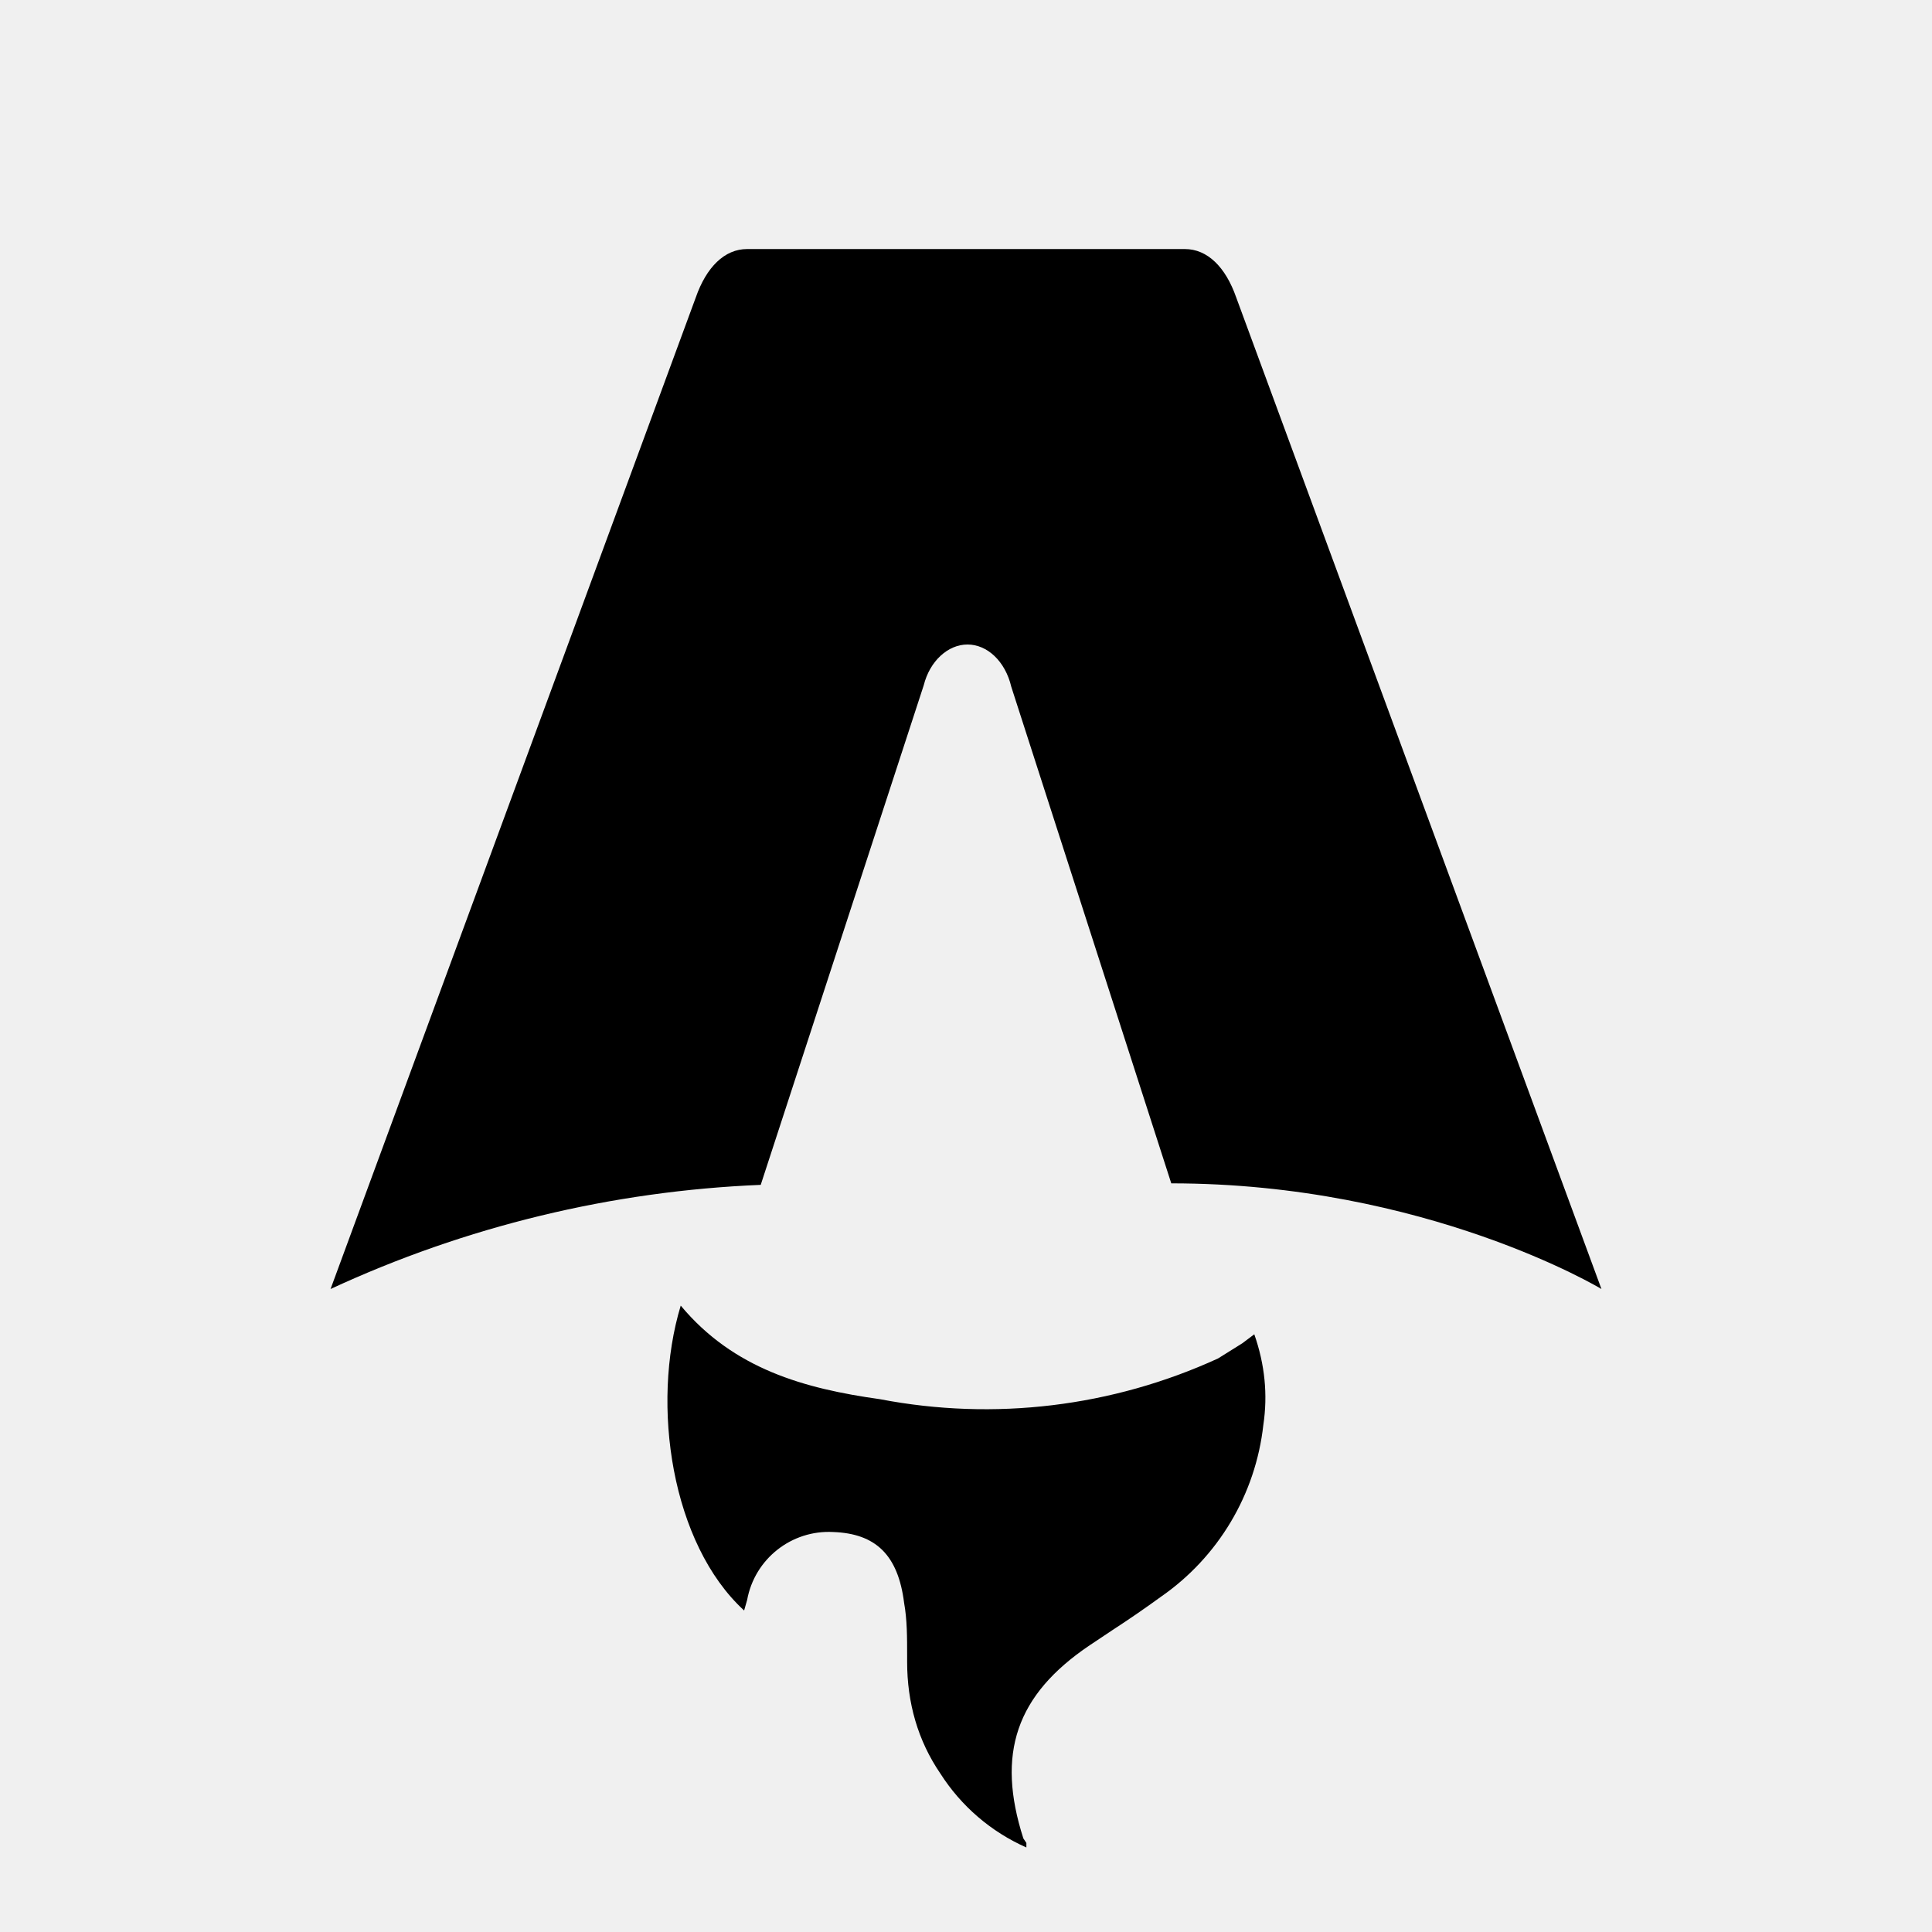
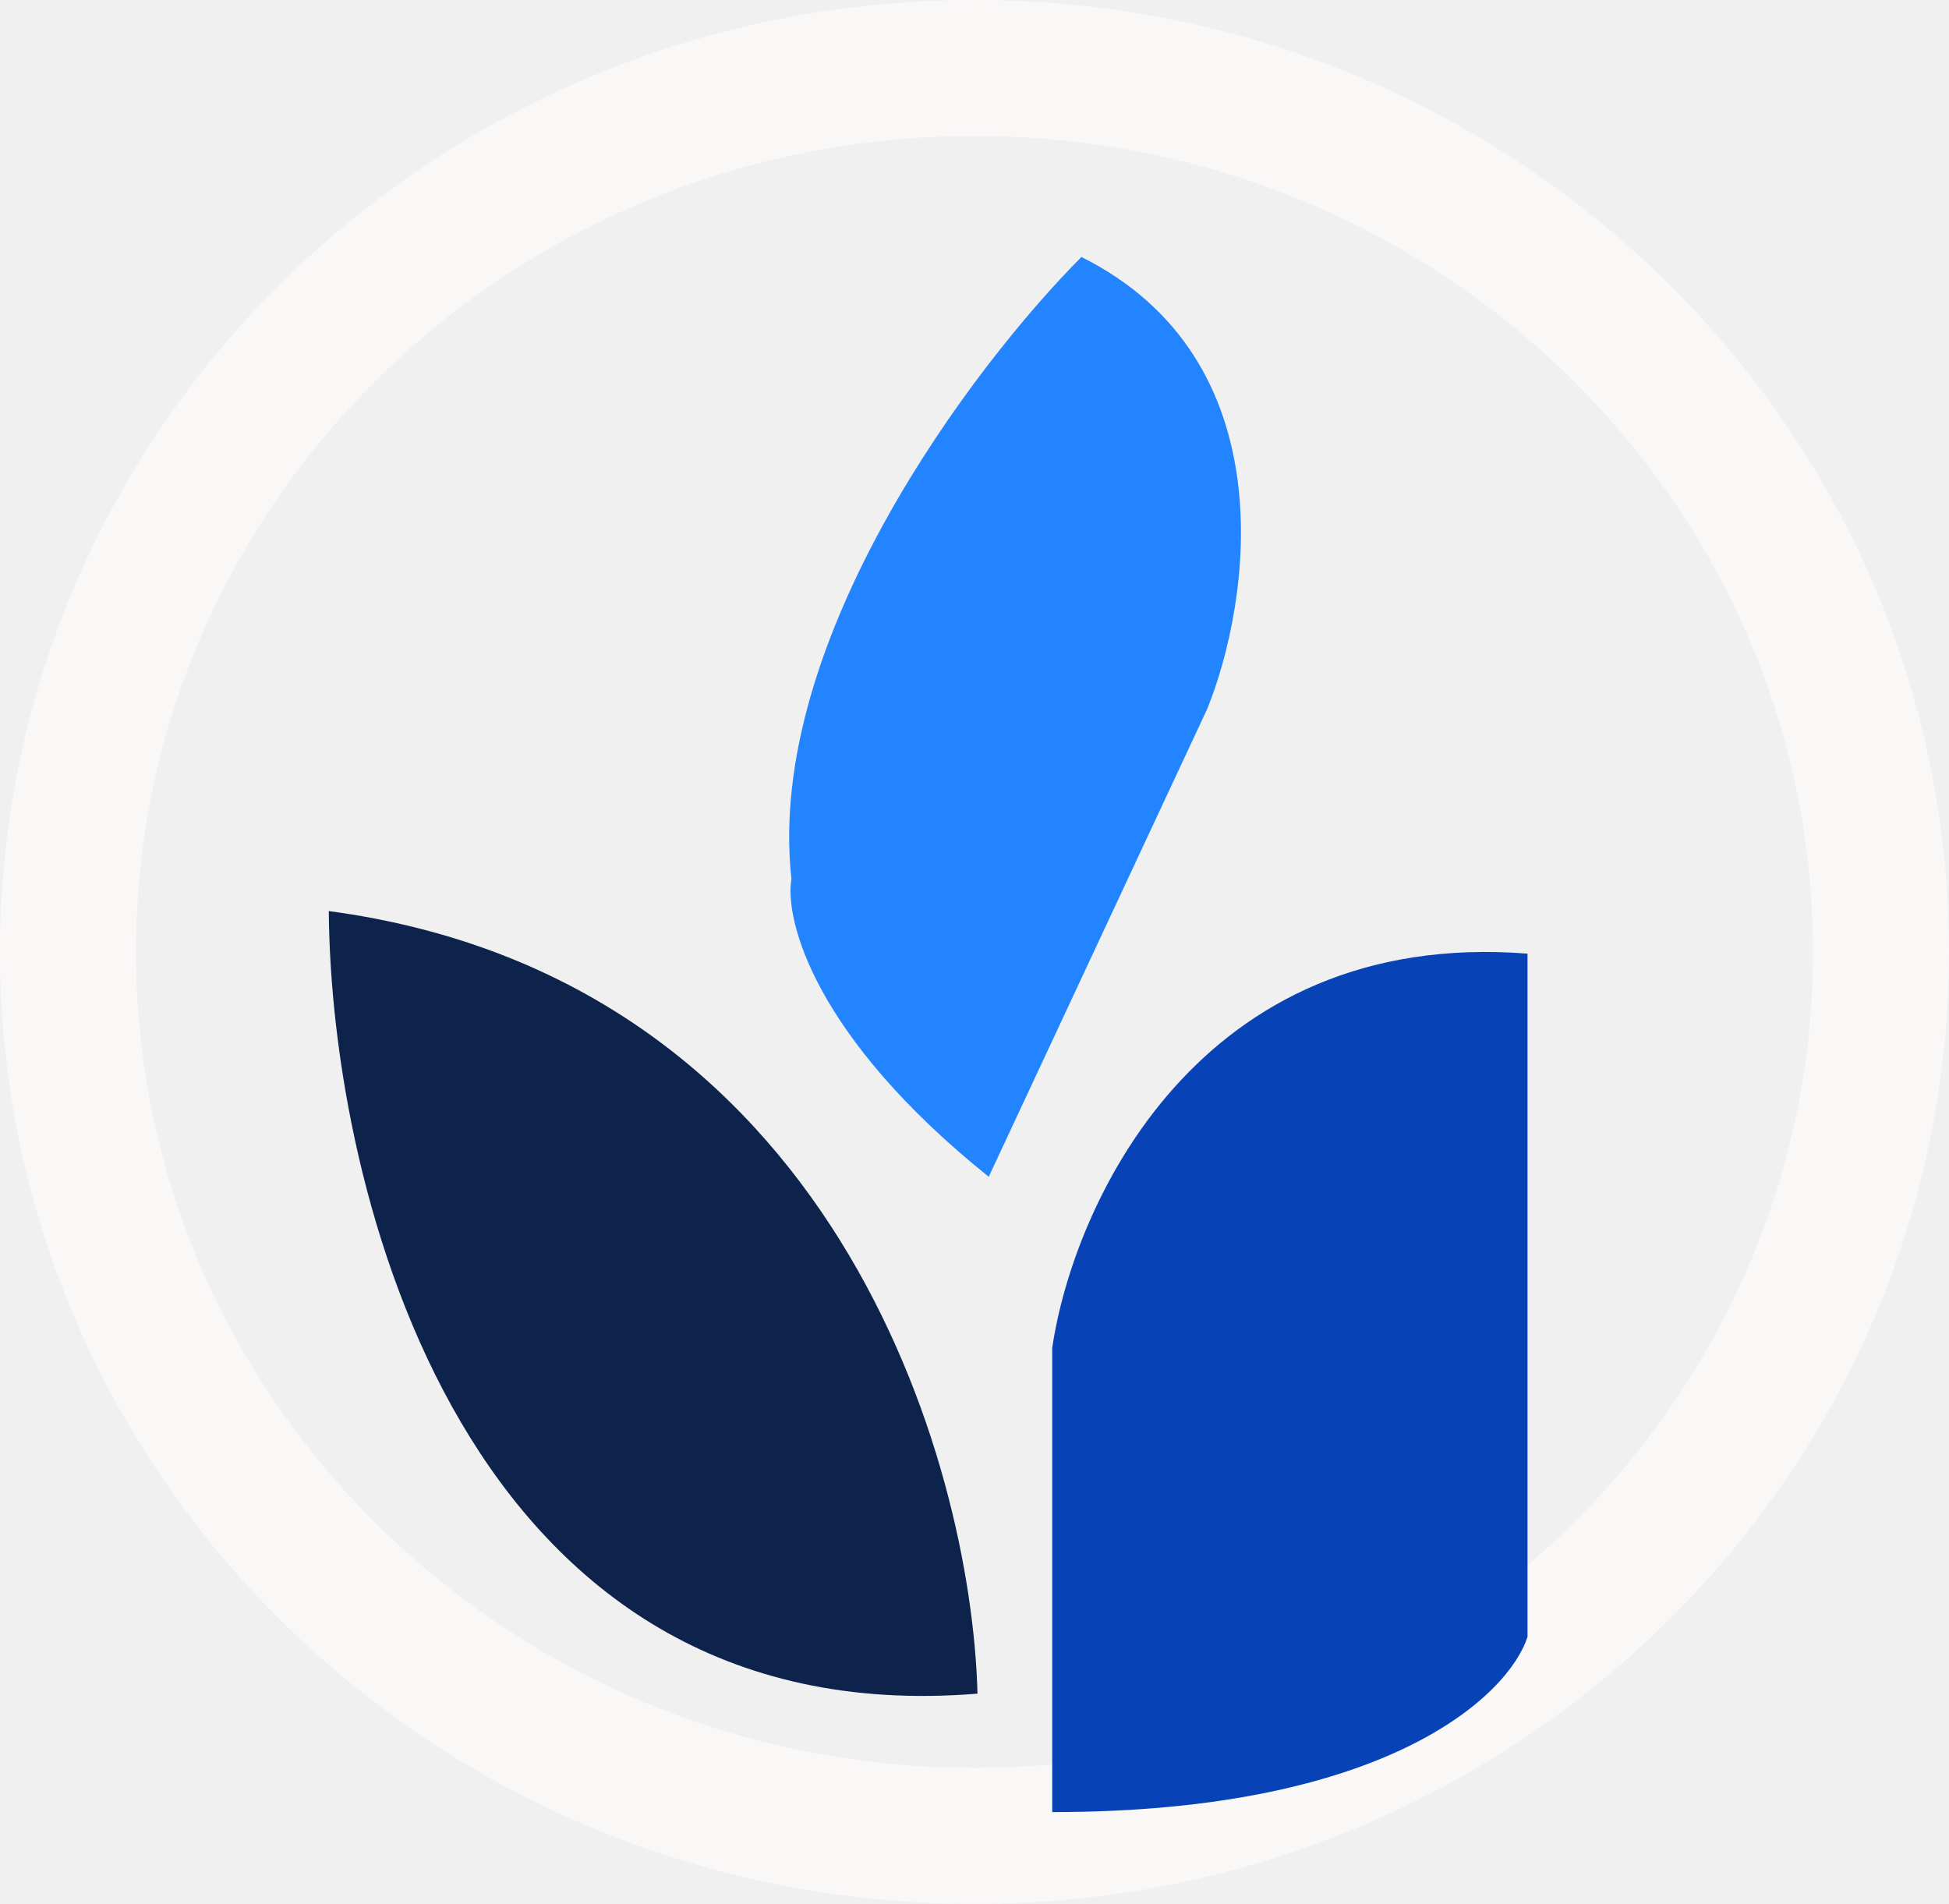
- <svg xmlns="http://www.w3.org/2000/svg" fill="none" viewBox="0 0 128 128">
-   <path d="M50.4 78.5a75.1 75.1 0 0 0-28.5 6.9l24.2-65.7c.7-2 1.9-3.2 3.4-3.2h29c1.5 0 2.7 1.2 3.4 3.2l24.2 65.7s-11.6-7-28.5-7L67 45.5c-.4-1.7-1.6-2.8-2.9-2.8-1.3 0-2.5 1.1-2.9 2.7L50.4 78.5Zm-1.1 28.2Zm-4.2-20.2c-2 6.6-.6 15.8 4.2 20.2a17.5 17.5 0 0 1 .2-.7 5.5 5.5 0 0 1 5.7-4.5c2.8.1 4.3 1.5 4.7 4.7.2 1.1.2 2.3.2 3.5v.4c0 2.7.7 5.2 2.2 7.4a13 13 0 0 0 5.7 4.9v-.3l-.2-.3c-1.8-5.6-.5-9.5 4.4-12.8l1.5-1a73 73 0 0 0 3.2-2.2 16 16 0 0 0 6.8-11.4c.3-2 .1-4-.6-6l-.8.6-1.6 1a37 37 0 0 1-22.4 2.7c-5-.7-9.7-2-13.2-6.2Z" />
-   <style>
-         path { fill: #000; }
-         @media (prefers-color-scheme: dark) {
-             path { fill: #FFF; }
-         }
-     </style>
+ <svg xmlns="http://www.w3.org/2000/svg" width="43" height="42" fill="none">
+   <path d="M21.5 1.5c11.08 0 20 8.764 20 19.5s-8.92 19.5-20 19.5-20-8.764-20-19.5 8.92-19.5 20-19.5z" stroke="#FAF7F7" stroke-width="3" />
+   <path d="M23.215 29.733v10.242c7.386 0 10.068-2.576 10.486-3.865V21.037c-7.28-.567-10.024 5.561-10.486 8.696z" fill="#0743B6" />
+   <path d="M21.566 37.362c-.132-5.132-3.18-15.77-14.312-17.264.044 6.141 2.968 18.192 14.312 17.264z" fill="#0E234C" />
+   <path d="M26.628 15.653L21.814 25.96c-3.852-3.092-4.507-5.669-4.353-6.57-.58-5.257 4.023-11.338 6.398-13.721 4.537 2.267 3.737 7.6 2.77 9.984z" fill="#2284FF" />
</svg>
